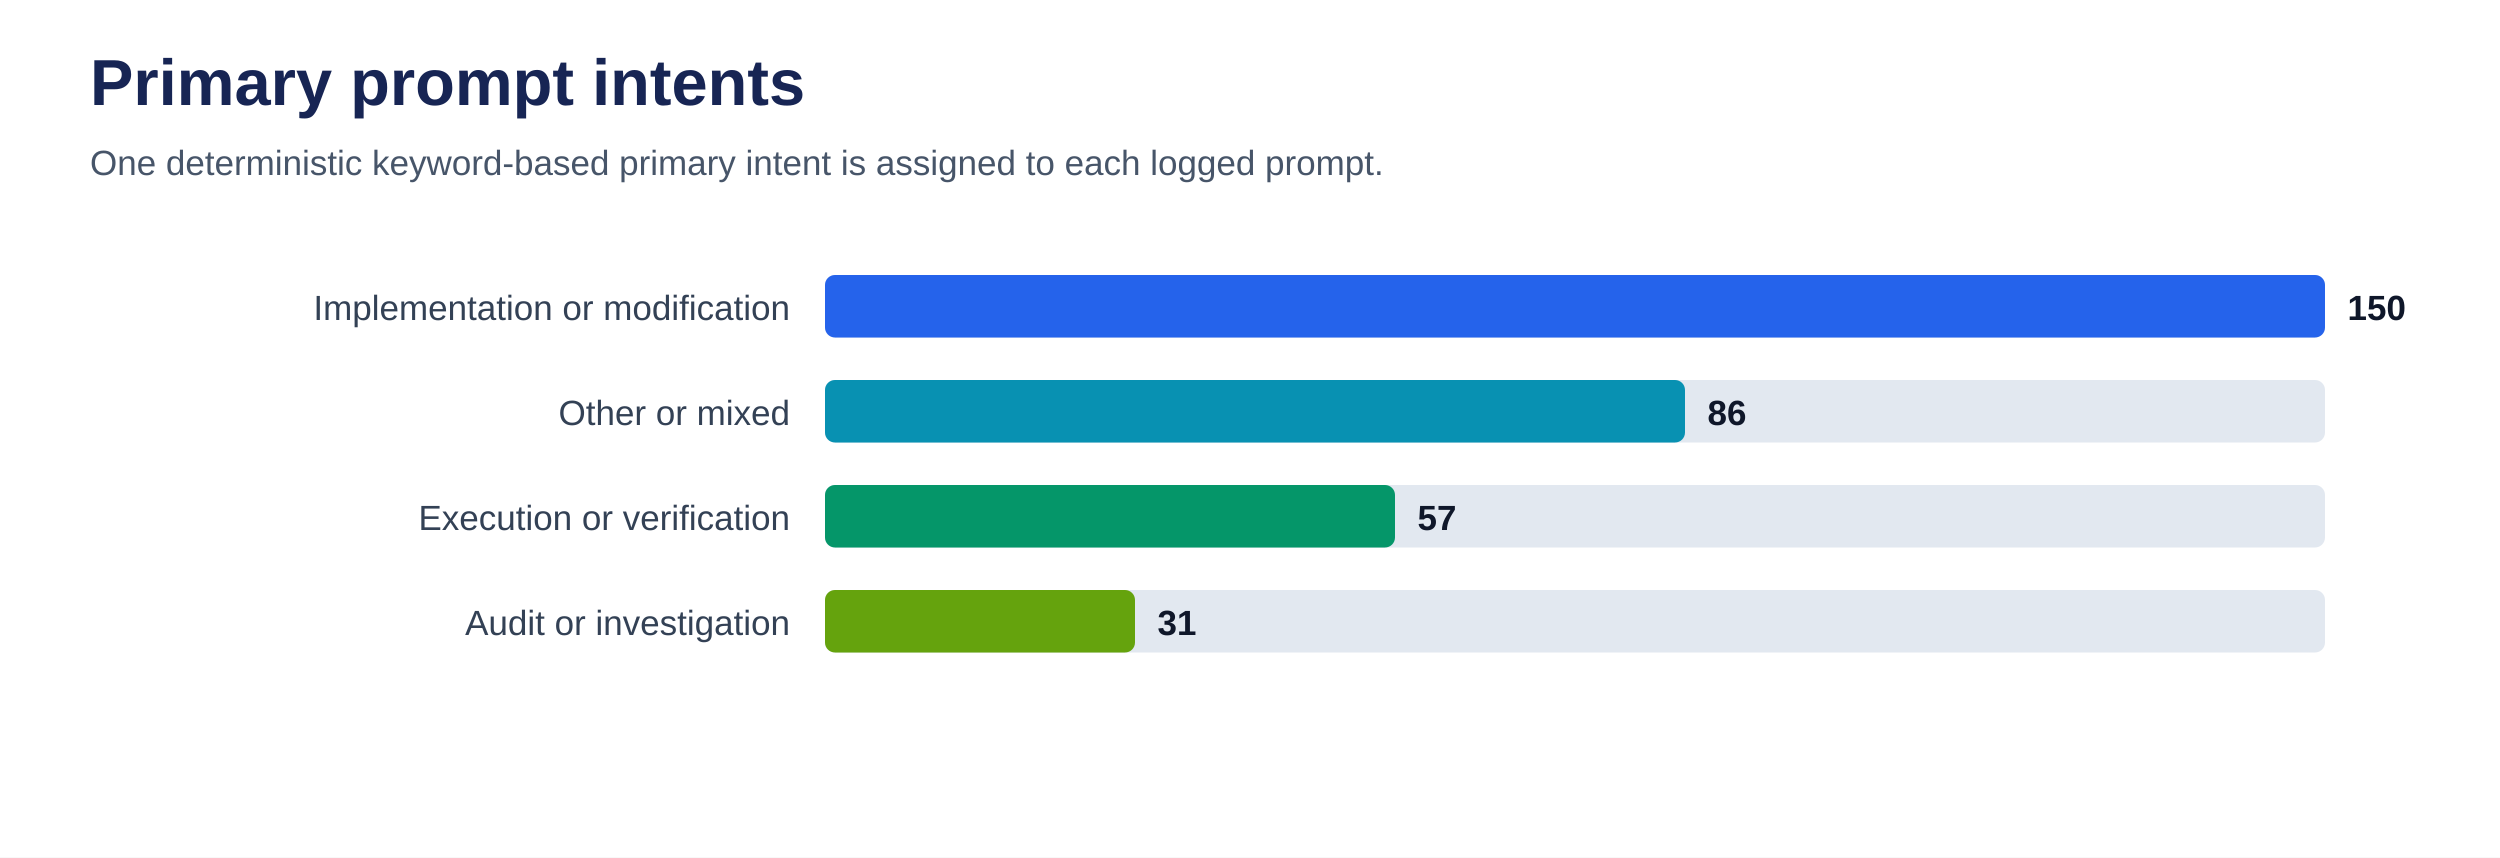
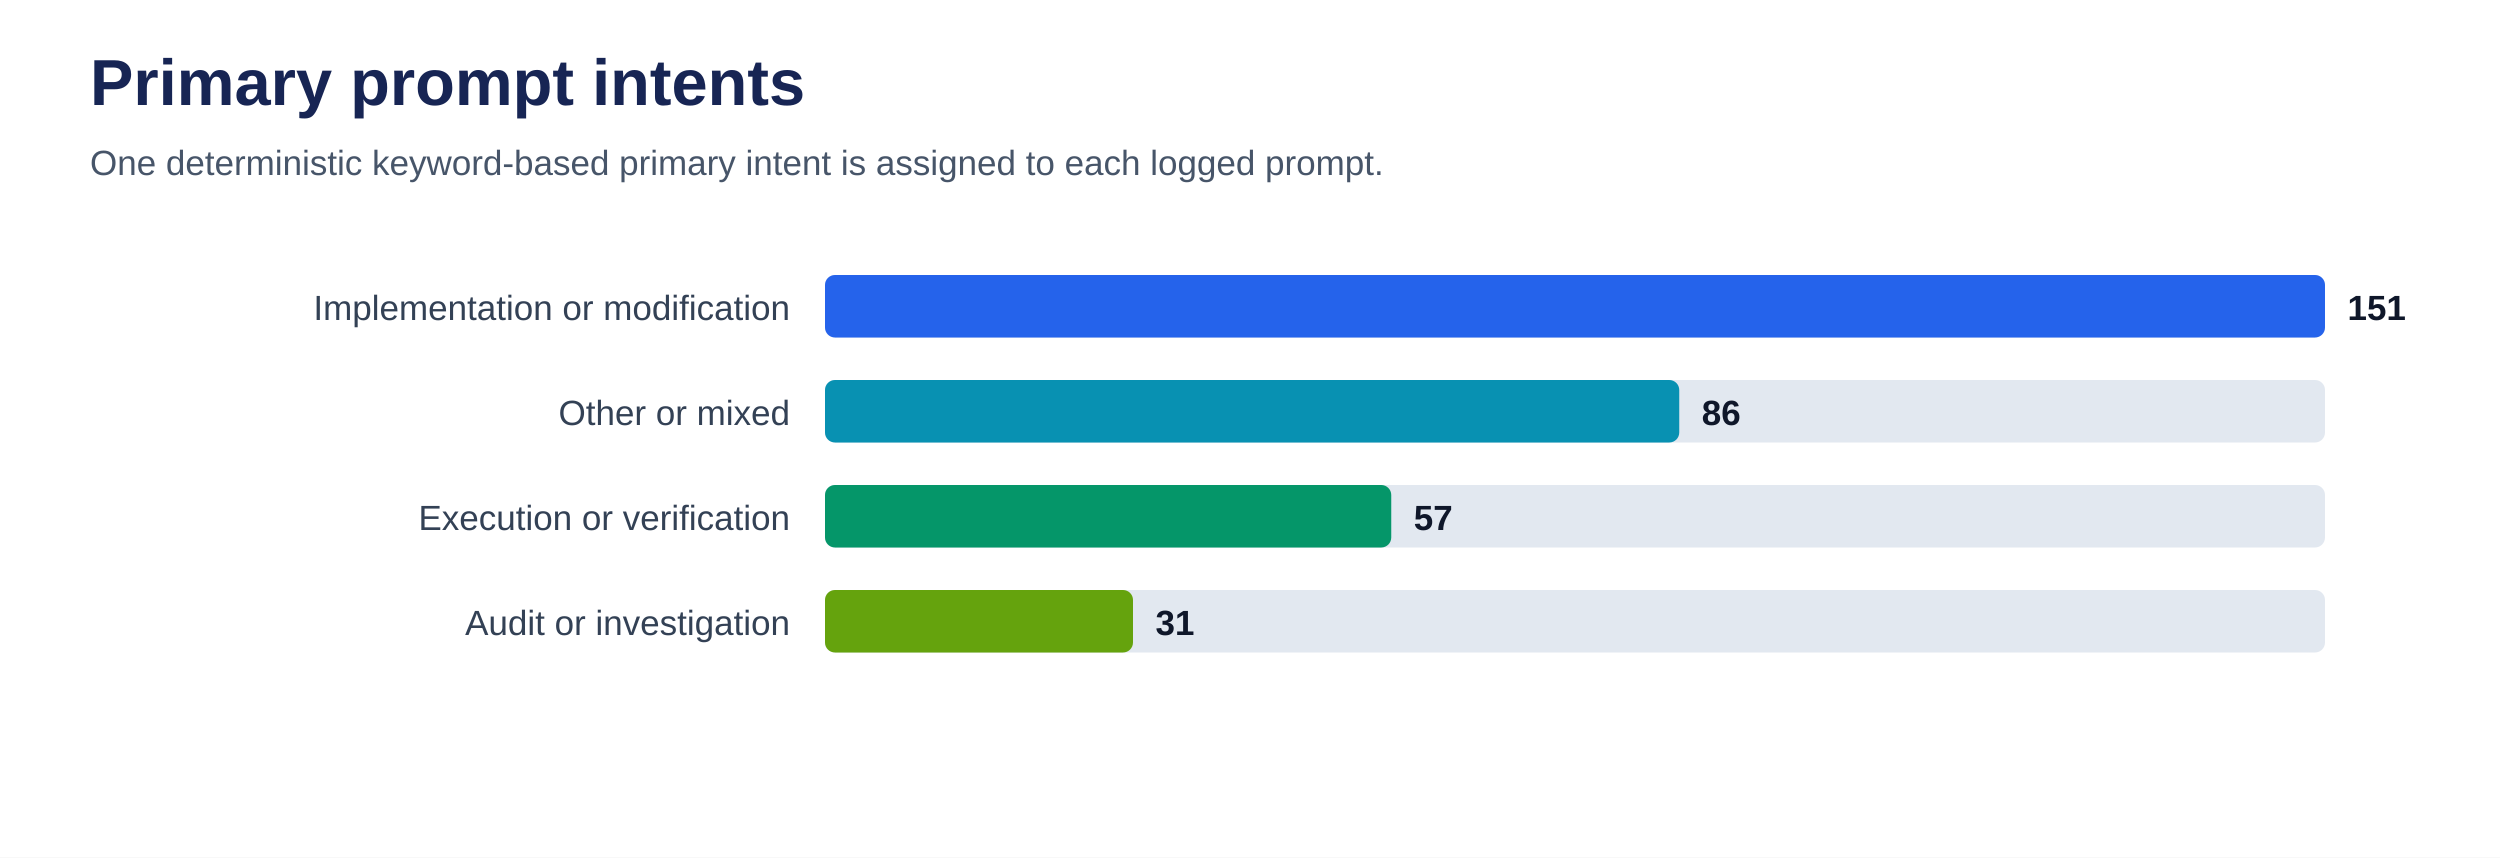
<svg xmlns="http://www.w3.org/2000/svg" viewBox="0 0 1000 343" role="img" aria-labelledby="title desc">
  <rect width="100%" height="100%" fill="#ffffff" />
  <text x="36" y="42" font-family="Arial, sans-serif" font-size="26" font-weight="700" fill="#172554">Primary prompt intents</text>
  <text x="36" y="70" font-family="Arial, sans-serif" font-size="14" fill="#475569">One deterministic keyword-based primary intent is assigned to each logged prompt.</text>
  <text x="316" y="128" text-anchor="end" font-family="Arial, sans-serif" font-size="14" fill="#334155">Implementation or modification</text>
  <rect x="330" y="110" width="600" height="25" rx="4" fill="#e2e8f0" />
  <rect x="330" y="110" width="600.0" height="25" rx="4" fill="#2563eb" />
-   <text x="939.0" y="128" font-family="Arial, sans-serif" font-size="14" font-weight="700" fill="#0f172a">150</text>
+   <text x="939.0" y="128" font-family="Arial, sans-serif" font-size="14" font-weight="700" fill="#0f172a">151</text>
  <text x="316" y="170" text-anchor="end" font-family="Arial, sans-serif" font-size="14" fill="#334155">Other or mixed</text>
  <rect x="330" y="152" width="600" height="25" rx="4" fill="#e2e8f0" />
-   <rect x="330" y="152" width="344.0" height="25" rx="4" fill="#0891b2" />
-   <text x="683.0" y="170" font-family="Arial, sans-serif" font-size="14" font-weight="700" fill="#0f172a">86</text>
+   <rect x="330" y="152" width="341.7" height="25" rx="4" fill="#0891b2" />
+   <text x="680.7" y="170" font-family="Arial, sans-serif" font-size="14" font-weight="700" fill="#0f172a">86</text>
  <text x="316" y="212" text-anchor="end" font-family="Arial, sans-serif" font-size="14" fill="#334155">Execution or verification</text>
  <rect x="330" y="194" width="600" height="25" rx="4" fill="#e2e8f0" />
-   <rect x="330" y="194" width="228.0" height="25" rx="4" fill="#059669" />
-   <text x="567.0" y="212" font-family="Arial, sans-serif" font-size="14" font-weight="700" fill="#0f172a">57</text>
+   <rect x="330" y="194" width="226.5" height="25" rx="4" fill="#059669" />
+   <text x="565.5" y="212" font-family="Arial, sans-serif" font-size="14" font-weight="700" fill="#0f172a">57</text>
  <text x="316" y="254" text-anchor="end" font-family="Arial, sans-serif" font-size="14" fill="#334155">Audit or investigation</text>
  <rect x="330" y="236" width="600" height="25" rx="4" fill="#e2e8f0" />
-   <rect x="330" y="236" width="124.0" height="25" rx="4" fill="#65a30d" />
-   <text x="463.0" y="254" font-family="Arial, sans-serif" font-size="14" font-weight="700" fill="#0f172a">31</text>
+   <rect x="330" y="236" width="123.2" height="25" rx="4" fill="#65a30d" />
+   <text x="462.2" y="254" font-family="Arial, sans-serif" font-size="14" font-weight="700" fill="#0f172a">31</text>
</svg>
